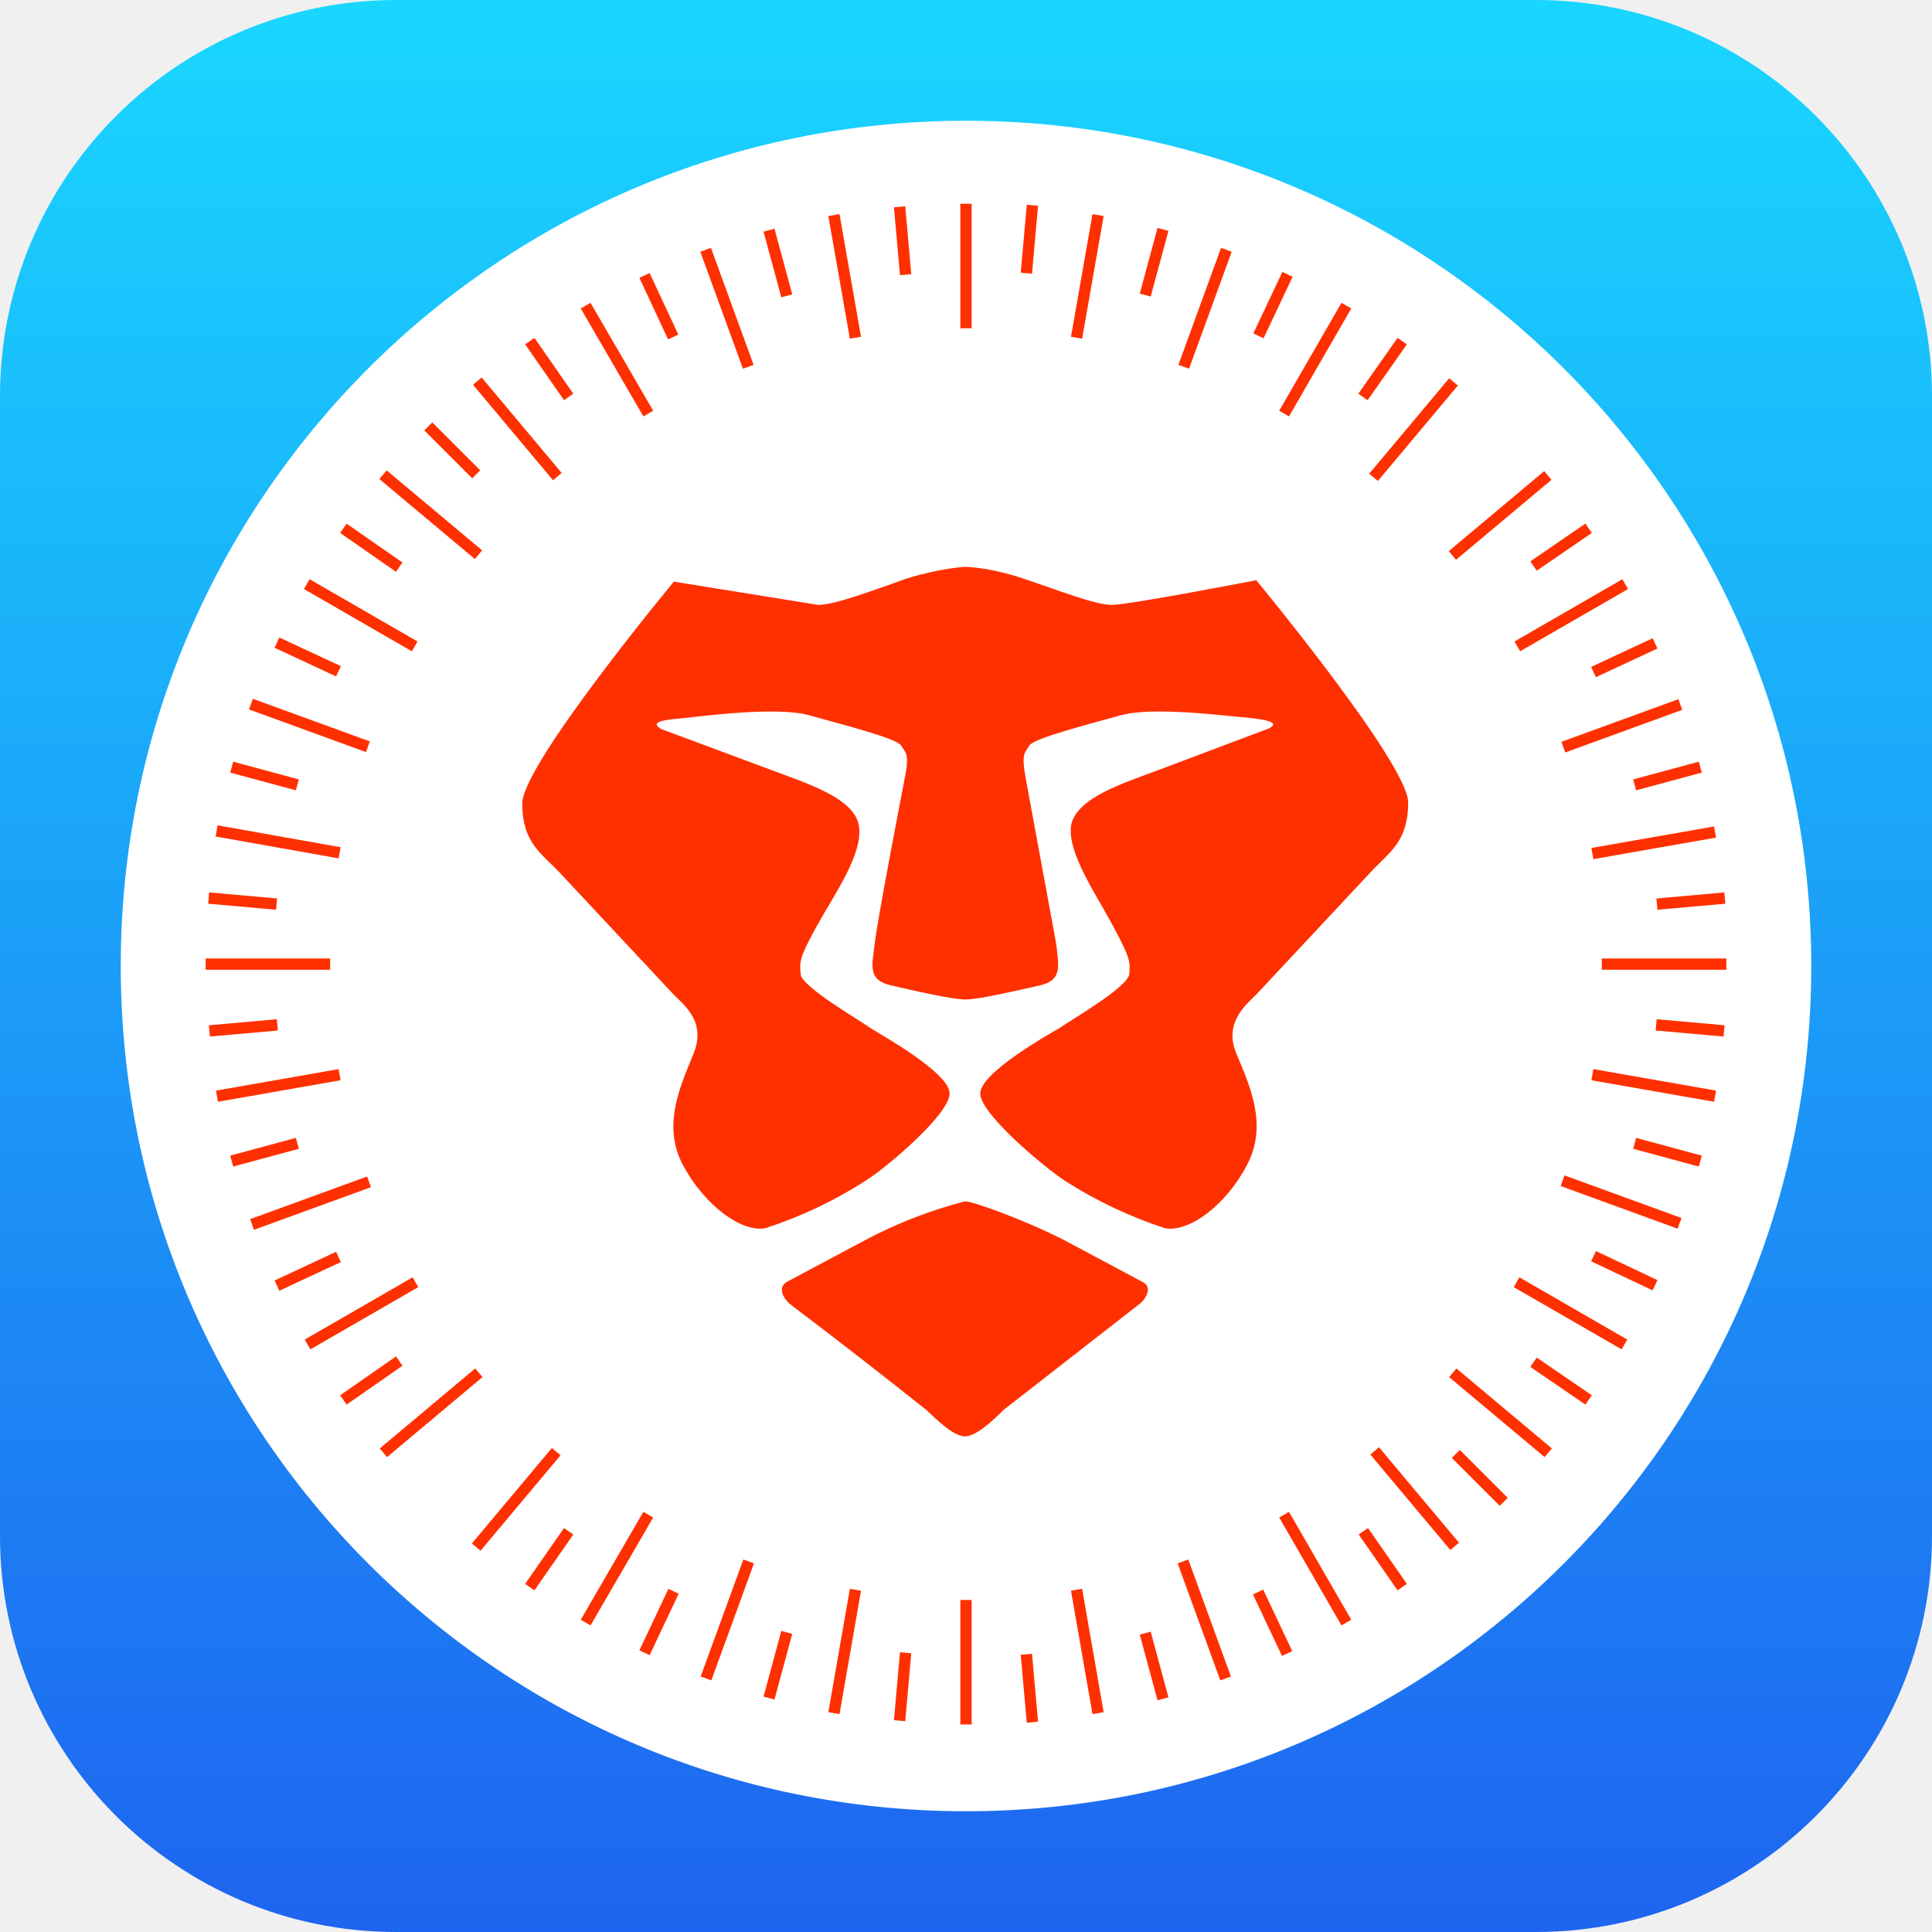
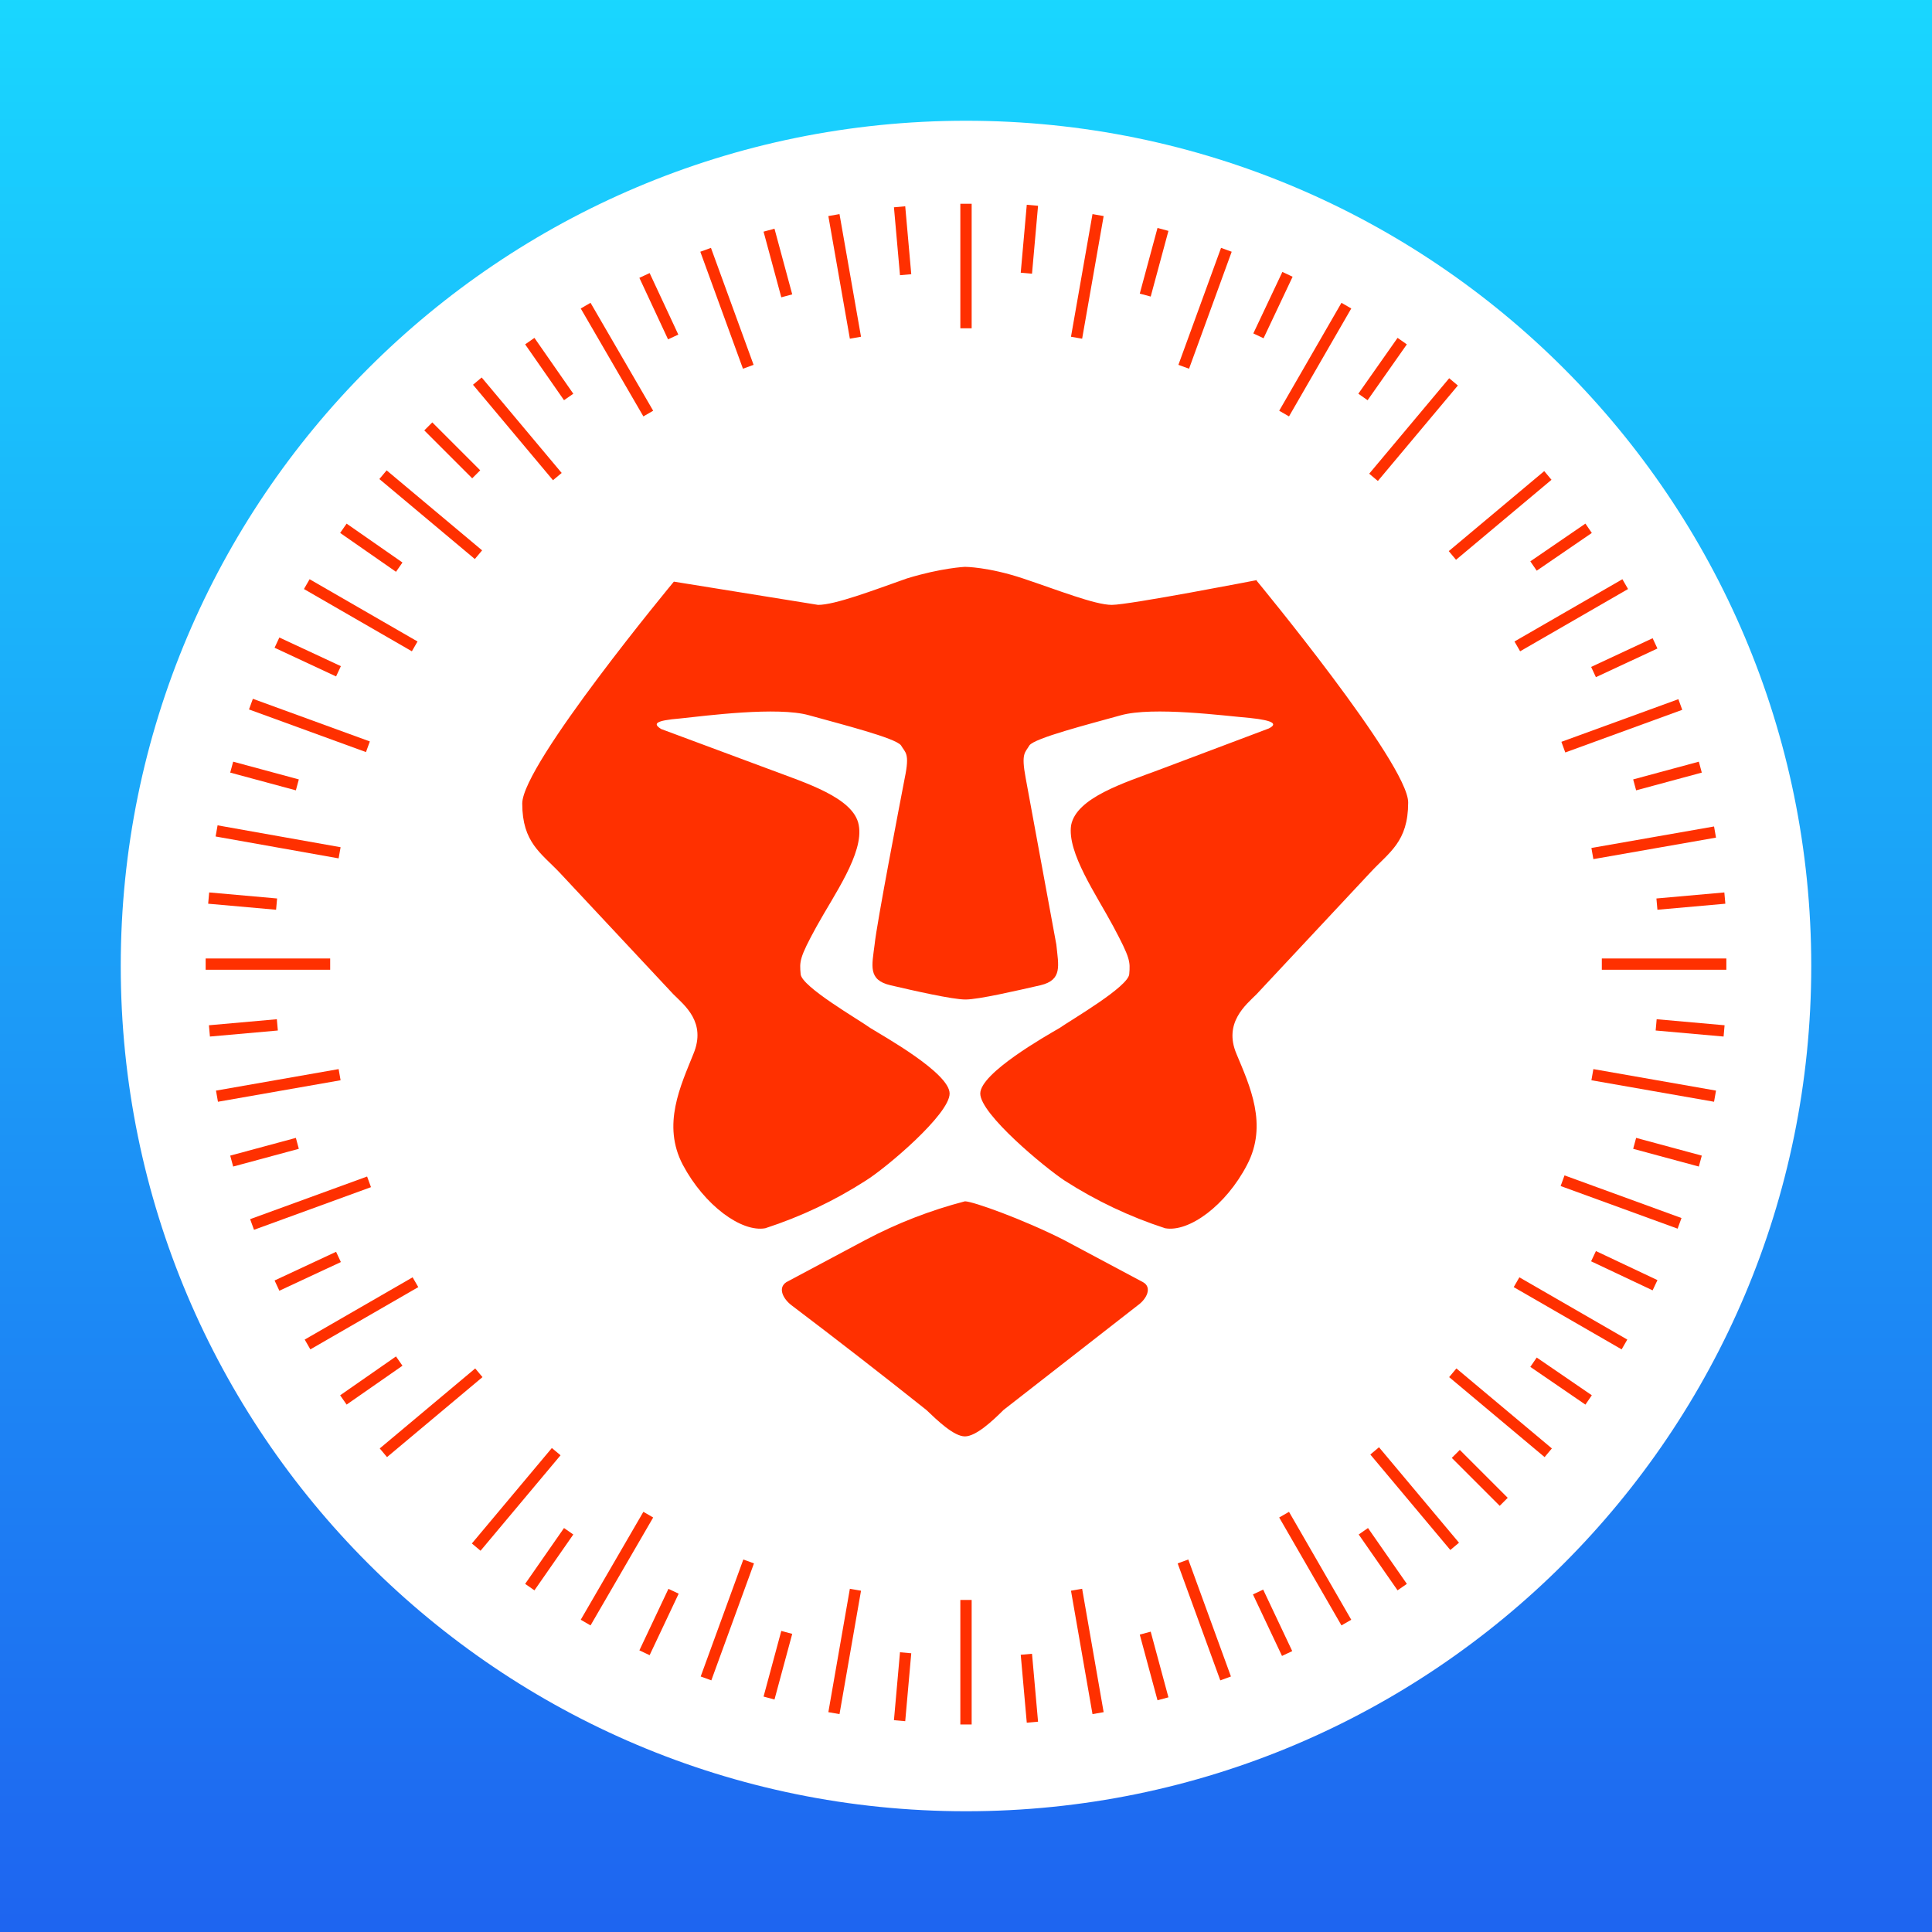
<svg xmlns="http://www.w3.org/2000/svg" viewBox="0 0 5120 5120">
  <defs>
    <linearGradient id="a" x2="0" y2="100%">
      <stop offset="0" stop-color="#19d7ff" />
      <stop offset="1" stop-color="#1e64f0" />
    </linearGradient>
  </defs>
-   <rect width="5120" height="5120" rx="1050" fill="url(#a)" />
+   <rect width="5120" height="5120" fill="url(#a)" />
  <circle cx="2560" cy="2560" r="2240" fill="white" />
  <path stroke="#ff3000" stroke-width="30" d="     M2560 540v330m0 3370v330     m350-4e3-57 325m-586 3318-57 327     M3250 662l-113 310M1984 4138l-113 310     m339-3878 57 325m586 3318 57 327     M1870 662l113 310m1152 3166 113 310     M1552 810l166 286m1685 2918 165 286     M1265 1010l212 253m2166 2582 212 253     M1015 1258l253 212m2582 2168 253 212     M813 1548l286 165m2920 1685 286 165     M665 1866l310 113m3166 1150 310 113     M574 2202l326 58m3320 588 325 57     M545 2555h330m3370 0h330     M575 2905l325-57m3320-586 325-57     M668 3245l310-113m3165-1152 310-113     M815 3563l286-165m2920-1685 286-165     M1016 3850l253-212m2580-2166 253-212     M1262 41e2l212-253m2166-2582 212-253     M1552 43e2l166-286m1685-2918 165-286     M2384 548l16 180m320 3656 16 180     M2038 610l47 174m950 3544 47 174     M1708 730l76 163m1550 3326 77 163     M1404 904l103 148m2106 3006 103 148     M1135 1130l127 127m2596 2596 127 127     M910 14e2l148 103m3006 2107 146 1e2     M734 1703l163 76m3326 1550 163 77     M614 2033l174 47m3544 950 174 47     M553 2380l180 16m3656 320 180 16m-4014 0 180-16m3656-320 180-16     M614 3077l174-47m3544-950 174-47     M734 3407l163-76m3326-1550 163-76     M910 3710l148-103m3006-2107 146-1e2     M1404 4206l103-148m2105-3006 104-148     M1708 4380l77-163M3335 890l77-163     M2038 45e2l47-174m950-3544 47-174m-698 3952 16-180m320-3656 16-180   " />
  <g transform="translate(621,805) scale(1.4)">
    <path fill="#ff3000" d="M1935 524s287 347 287 420c0 75-36 94-72 133l-215 230c-20 20-63 54-38 113 25 60 60 134 20 210-40 77-110 128-155 120a820 820 0 01-190-90c-38-25-160-126-160-165s126-110 150-124c23-16 130-78 132-102s2-30-30-90-88-140-80-192c10-52 100-80 167-105l207-78c16-8 12-15-36-20-48-4-183-22-244-5s-163 43-173 57c-8 14-16 14-7 62l58 315c4 40 12 67-30 77-44 10-117 27-142 27s-99-17-142-27-35-37-30-77c4-40 48-268 57-315 10-48 1-48-7-62-10-14-113-40-174-57-60-17-196 1-244 6-48 4-52 10-36 20l207 77c66 25 158 53 167 105 10 53-47 132-80 192s-32 66-30 90 110 86 132 102c24 15 150 85 150 124s-119 140-159 165a820 820 0 01-190 90c-45 8-115-43-156-120-40-76-4-150 20-210 25-60-17-92-38-113l-215-230c-35-37-71-57-71-131s287-420 287-420l273 44c32 0 103-27 168-50 65-20 110-22 110-22s44 0 110 22 136 50 168 50c33 0 275-47 275-47zm-215 1328c18 10 7 32-10 44l-254 198c-20 20-52 50-73 50s-52-30-73-50a13200 13200 0 00-255-198c-16-12-27-33-10-44l150-80a870 870 0 01188-73c15 0 110 34 187 73l150 80z" />
  </g>
</svg>
